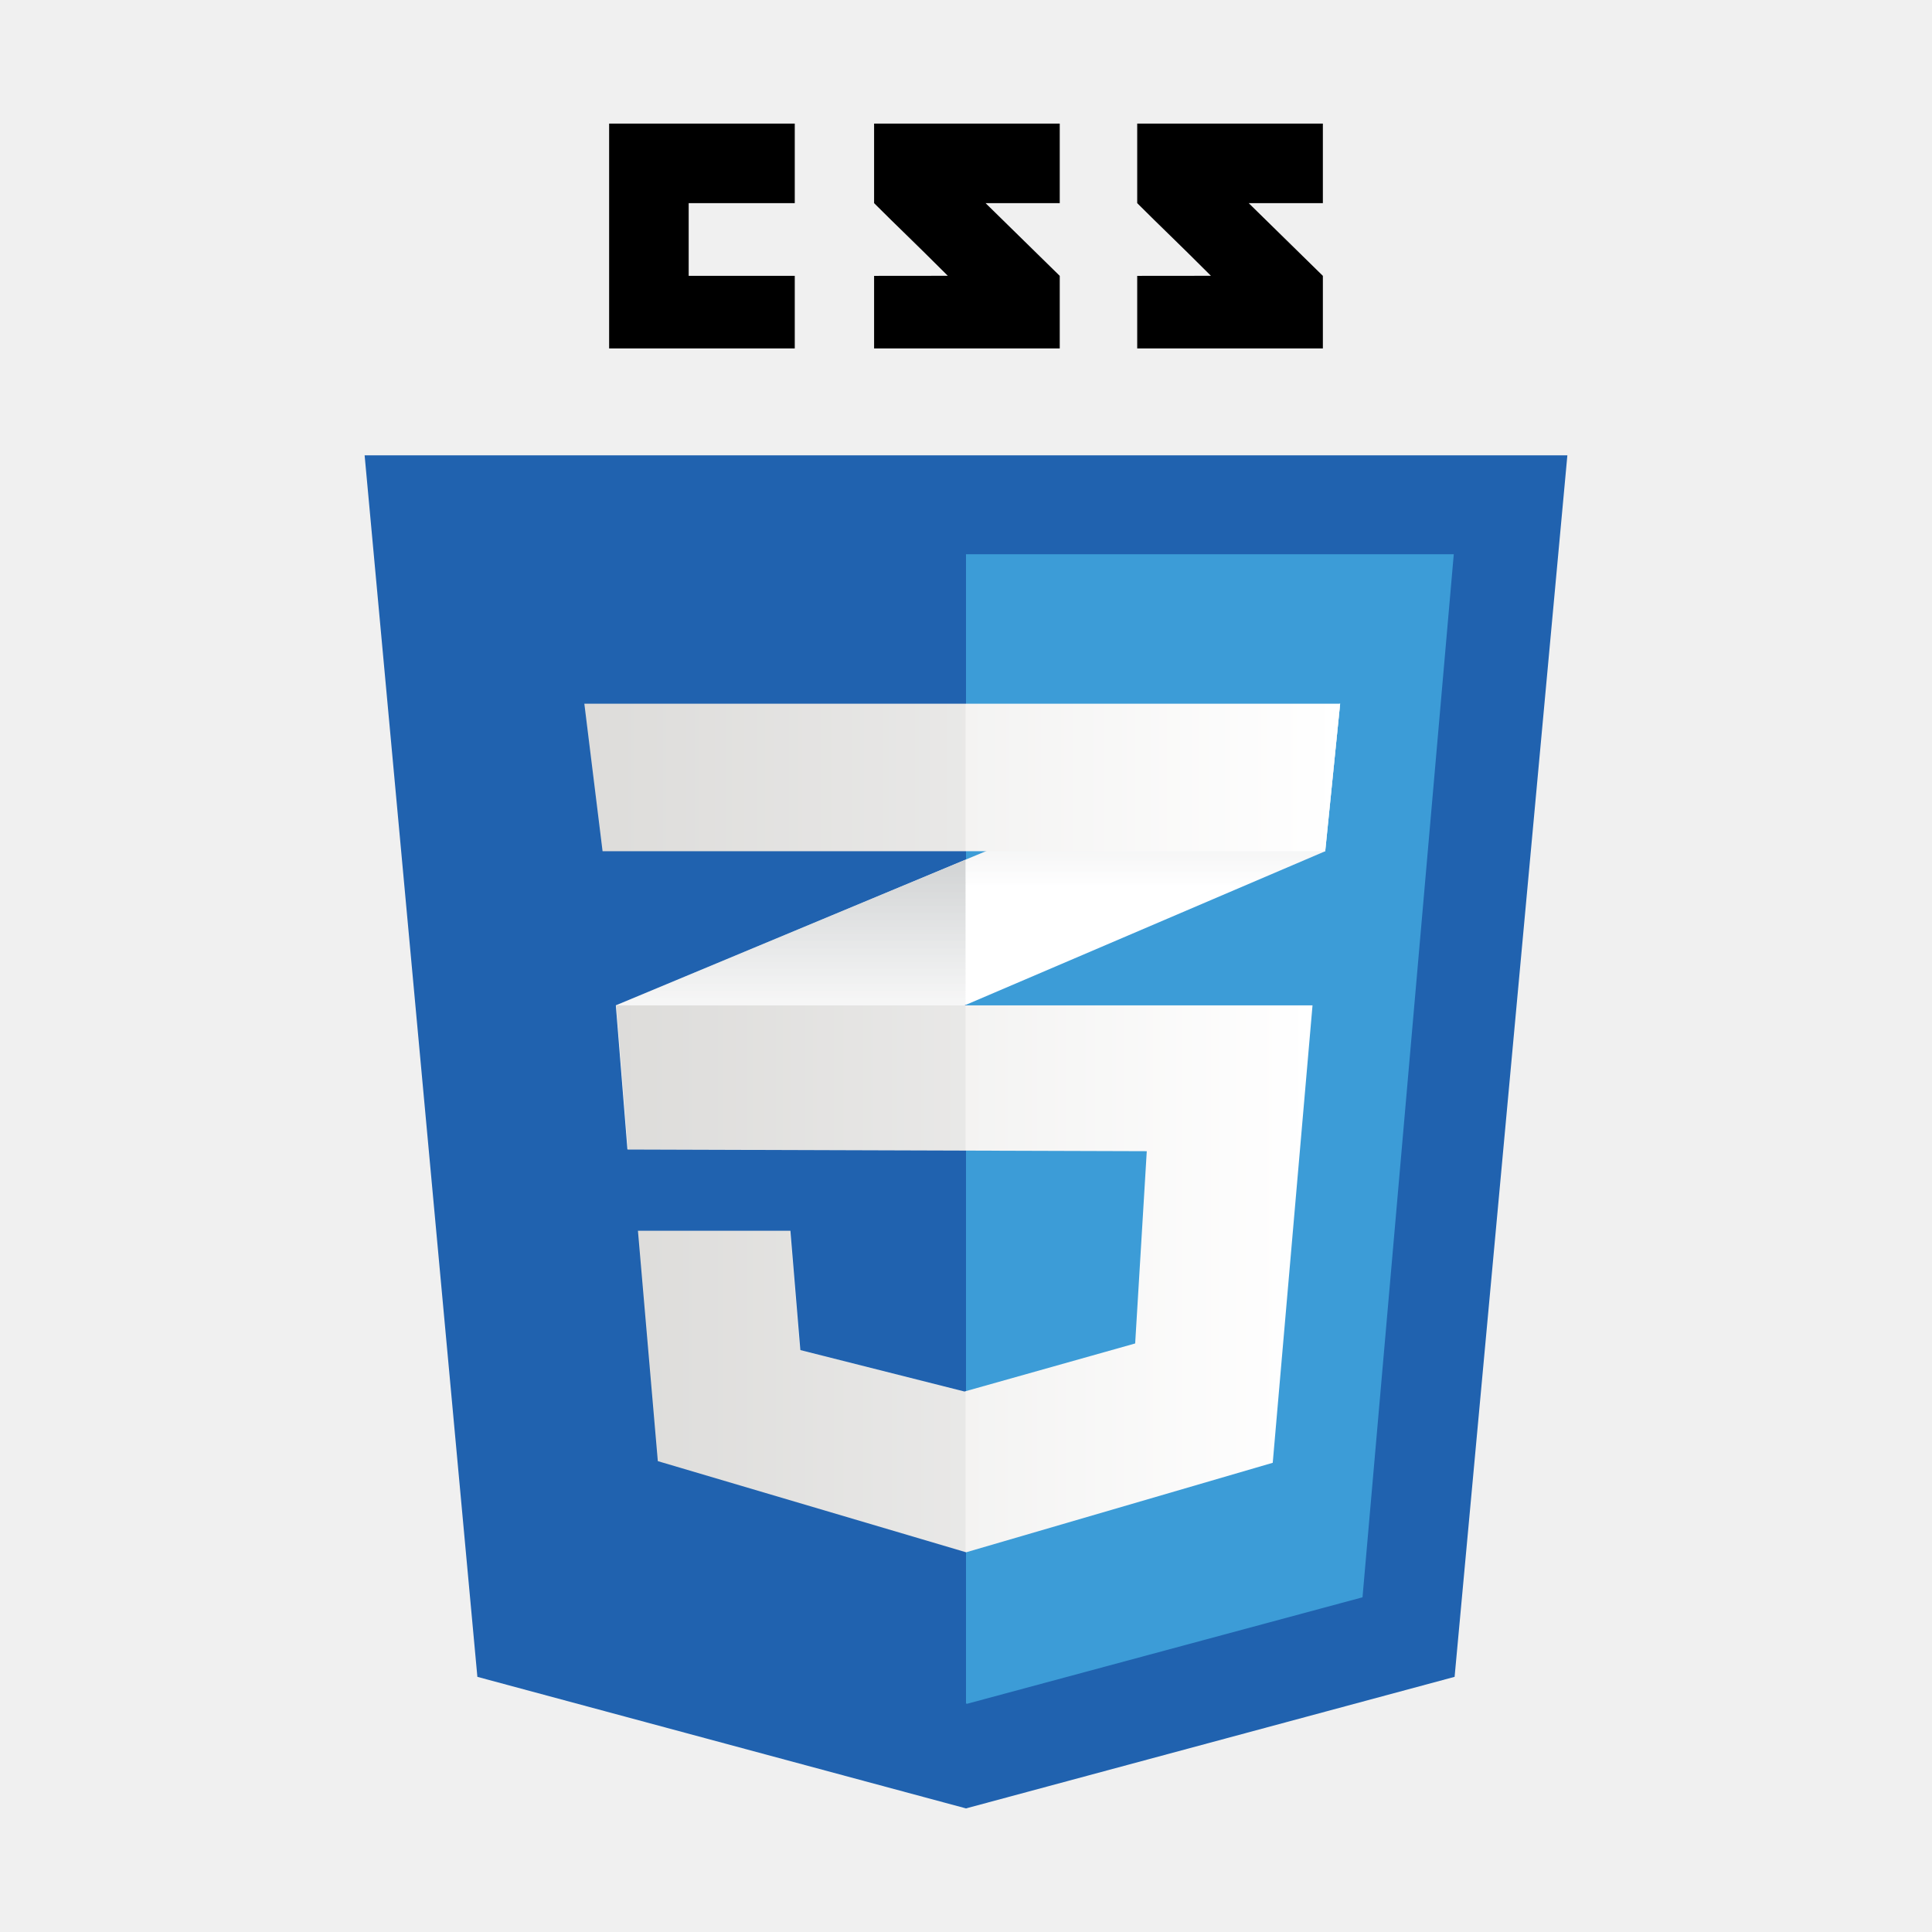
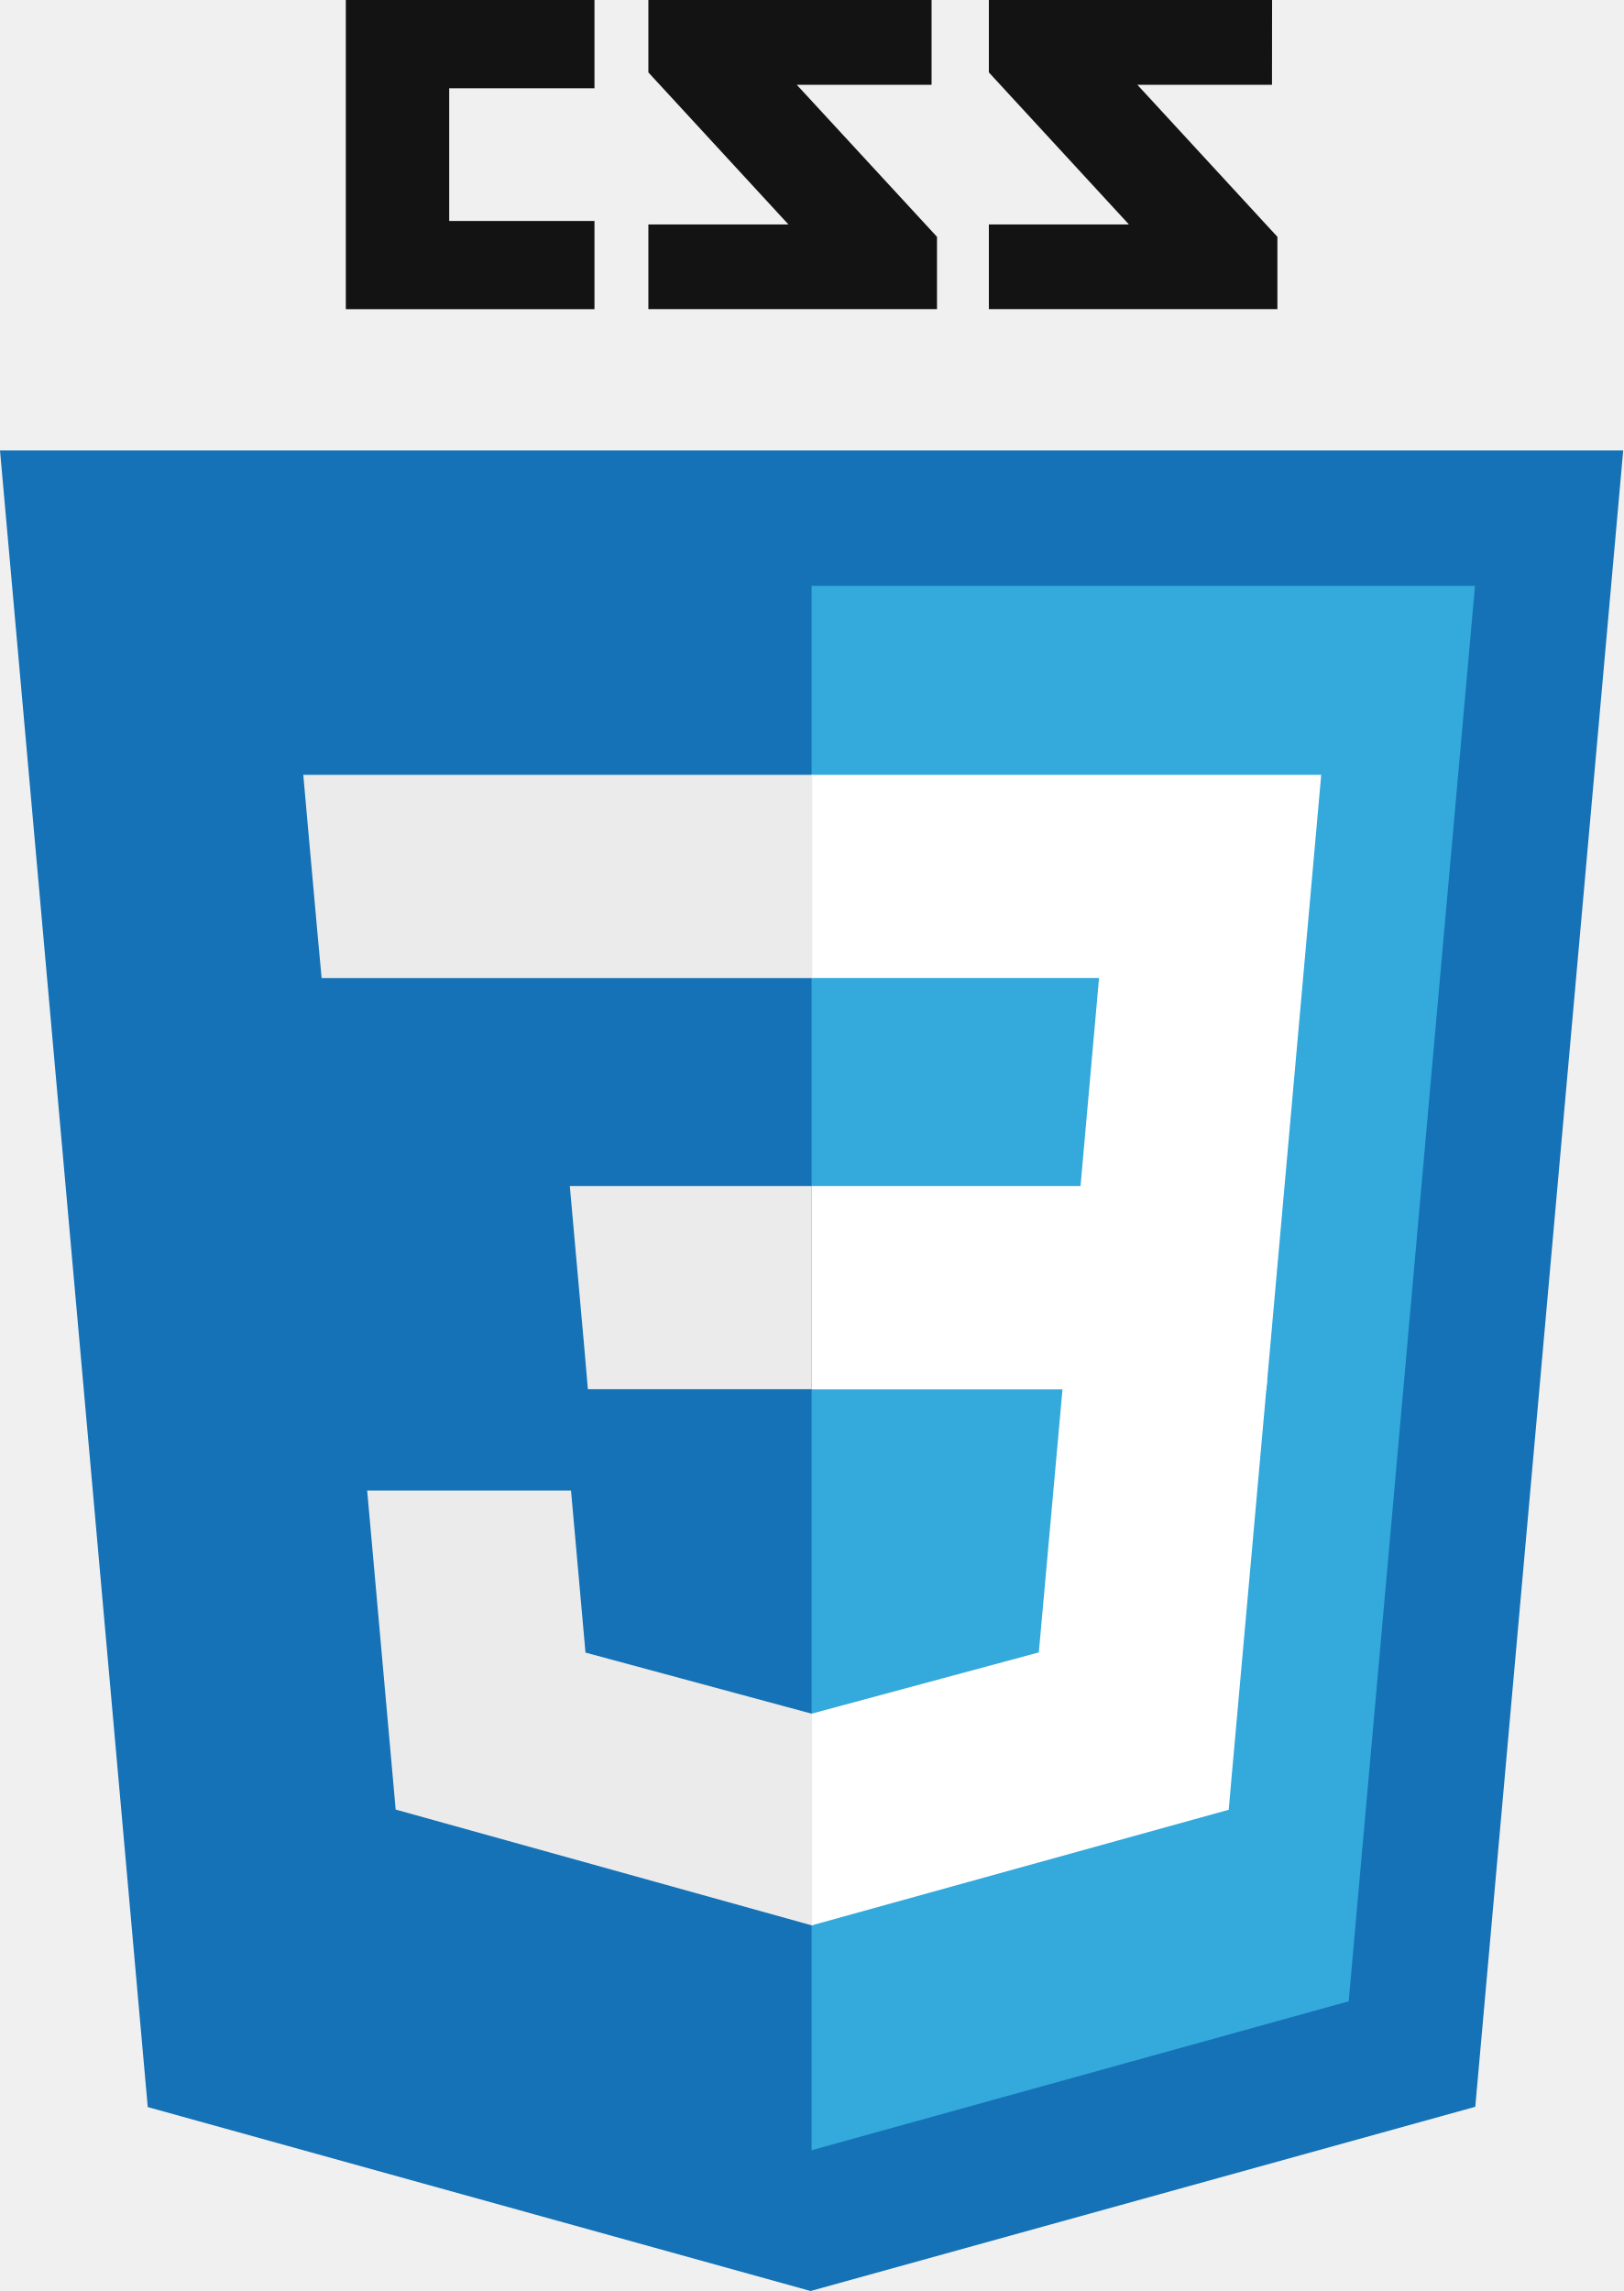
- <svg xmlns="http://www.w3.org/2000/svg" width="2500" height="2500" viewBox="0 0 538.584 538.583">
-   <path d="M0 0h538.584v538.583H0V0z" fill="none" />
-   <path d="M405.5 467.454L269.29 504.13l-136.212-36.676-31.432-340.525h335.29L405.5 467.454z" fill="#2062af" />
-   <path d="M269.289 154.511v320.367l.308.084 110.229-29.682 25.443-290.769h-135.98z" fill="#3c9cd7" />
-   <path d="M191.985 76.899V56.631h29.571V34.453h-51.749v62.684h51.749V76.899h-29.571zm82.766-20.268h20.674V34.453h-51.754v22.178c6.924 6.924 10.535 10.238 20.549 20.252-5.854 0-20.549.021-20.549.02v20.234h51.754V76.899l-20.674-20.268zm73.352 0h20.673V34.453H317.02v22.178c6.924 6.924 10.537 10.238 20.551 20.252-5.852 0-20.551.021-20.551.02v20.234h51.757V76.899l-20.674-20.268z" />
-   <path d="M269.168 239.656l-97.49 40.602 3.233 40.199 94.257-40.301 100.265-42.868 4.157-41.122-104.422 43.49z" fill="#fff" />
-   <linearGradient id="a" gradientUnits="userSpaceOnUse" x1="-825.508" y1="1338.301" x2="-825.508" y2="1419.102" gradientTransform="matrix(1 0 0 -1 1045.93 1658.759)">
-     <stop offset=".387" stop-color="#d1d3d4" stop-opacity="0" />
-     <stop offset="1" stop-color="#d1d3d4" />
-   </linearGradient>
-   <path d="M171.677 280.258l3.233 40.199 94.257-40.301v-40.5l-97.49 40.602z" fill="url(#a)" />
-   <linearGradient id="b" gradientUnits="userSpaceOnUse" x1="-724.552" y1="1378.602" x2="-724.552" y2="1462.591" gradientTransform="matrix(1 0 0 -1 1045.93 1658.759)">
-     <stop offset=".387" stop-color="#d1d3d4" stop-opacity="0" />
-     <stop offset="1" stop-color="#d1d3d4" />
-   </linearGradient>
-   <path d="M373.59 196.167l-104.422 43.489v40.5l100.265-42.868 4.157-41.121z" fill="url(#b)" />
-   <linearGradient id="c" gradientUnits="userSpaceOnUse" x1="-874.103" y1="1302.263" x2="-680.039" y2="1302.263" gradientTransform="matrix(1 0 0 -1 1045.93 1658.759)">
-     <stop offset="0" stop-color="#e8e7e5" />
-     <stop offset="1" stop-color="#fff" />
-   </linearGradient>
-   <path d="M171.827 280.258l3.234 40.199 144.625.461-3.235 53.598-47.59 13.398-45.748-11.551-2.772-33.268h-42.508l5.545 64.225 85.945 25.412 85.479-24.951 11.09-127.523H171.827z" fill="url(#c)" />
-   <path d="M269.168 280.258h-97.49l3.233 40.199 94.257.301v-40.5zm0 107.528l-.462.129-45.742-11.551-2.772-33.268h-42.507l5.544 64.225 85.939 25.412v-44.947z" opacity=".05" />
-   <linearGradient id="d" gradientUnits="userSpaceOnUse" x1="-883.032" y1="1442.031" x2="-672.341" y2="1442.031" gradientTransform="matrix(1 0 0 -1 1045.93 1658.759)">
-     <stop offset="0" stop-color="#e8e7e5" />
-     <stop offset="1" stop-color="#fff" />
-   </linearGradient>
-   <path d="M162.898 196.167H373.59l-4.157 41.122H167.98l-5.082-41.122z" fill="url(#d)" />
-   <path d="M269.168 196.167h-106.27l5.082 41.122h101.188v-41.122z" opacity=".05" />
+ <svg xmlns="http://www.w3.org/2000/svg" enable-background="new 0 0 1771 2499.8" viewBox="0 0 1771 2499.8">
+   <path d="m1387.8 92.5h-146.9l152.8 165.9v78.9h-314.8v-92.4h152.8l-152.8-165.9v-79h309zm-371.4 0h-147.1l153 165.9v78.9h-314.9v-92.4h152.8l-152.8-165.9v-79h309zm-367.8 3.8h-158.5v144.8h158.5v96.3h-271.3v-337.4h271.3z" fill="#131313" />
+   <path d="m161.2 2299.1-161.2-1807.7h1771l-161.4 1807.4-725.2 201z" fill="#1572b6" />
+   <path d="m885.5 2346.2 586-162.5 137.8-1544.5h-723.8z" fill="#33a9dc" />
+   <path d="m885.5 1294.1h293.4l20.2-227h-313.6v-221.6h556l-5.3 59.5-54.5 611h-496.2z" fill="#fff" />
+   <path d="m886.7 1869.9h-1l-246.9-66.7-15.8-176.8h-222.4l31.1 348.1 454.2 126.4h1.3v-231z" fill="#ebebeb" />
+   <path d="m1160.1 1506.3-26.7 296.7-247.3 66.7v231l454.5-126 3.3-37.5 38.6-431h-222.4z" fill="#fff" />
+   <path d="m886.3 845.5v221.7h-535.4l-4.6-49.8-10.1-112.4-5.3-59.5zm-.8 448.6v221.7h-244.1l-4.3-49.8-10.1-112.4-5.3-59.5h263.7z" fill="#ebebeb" />
</svg>
